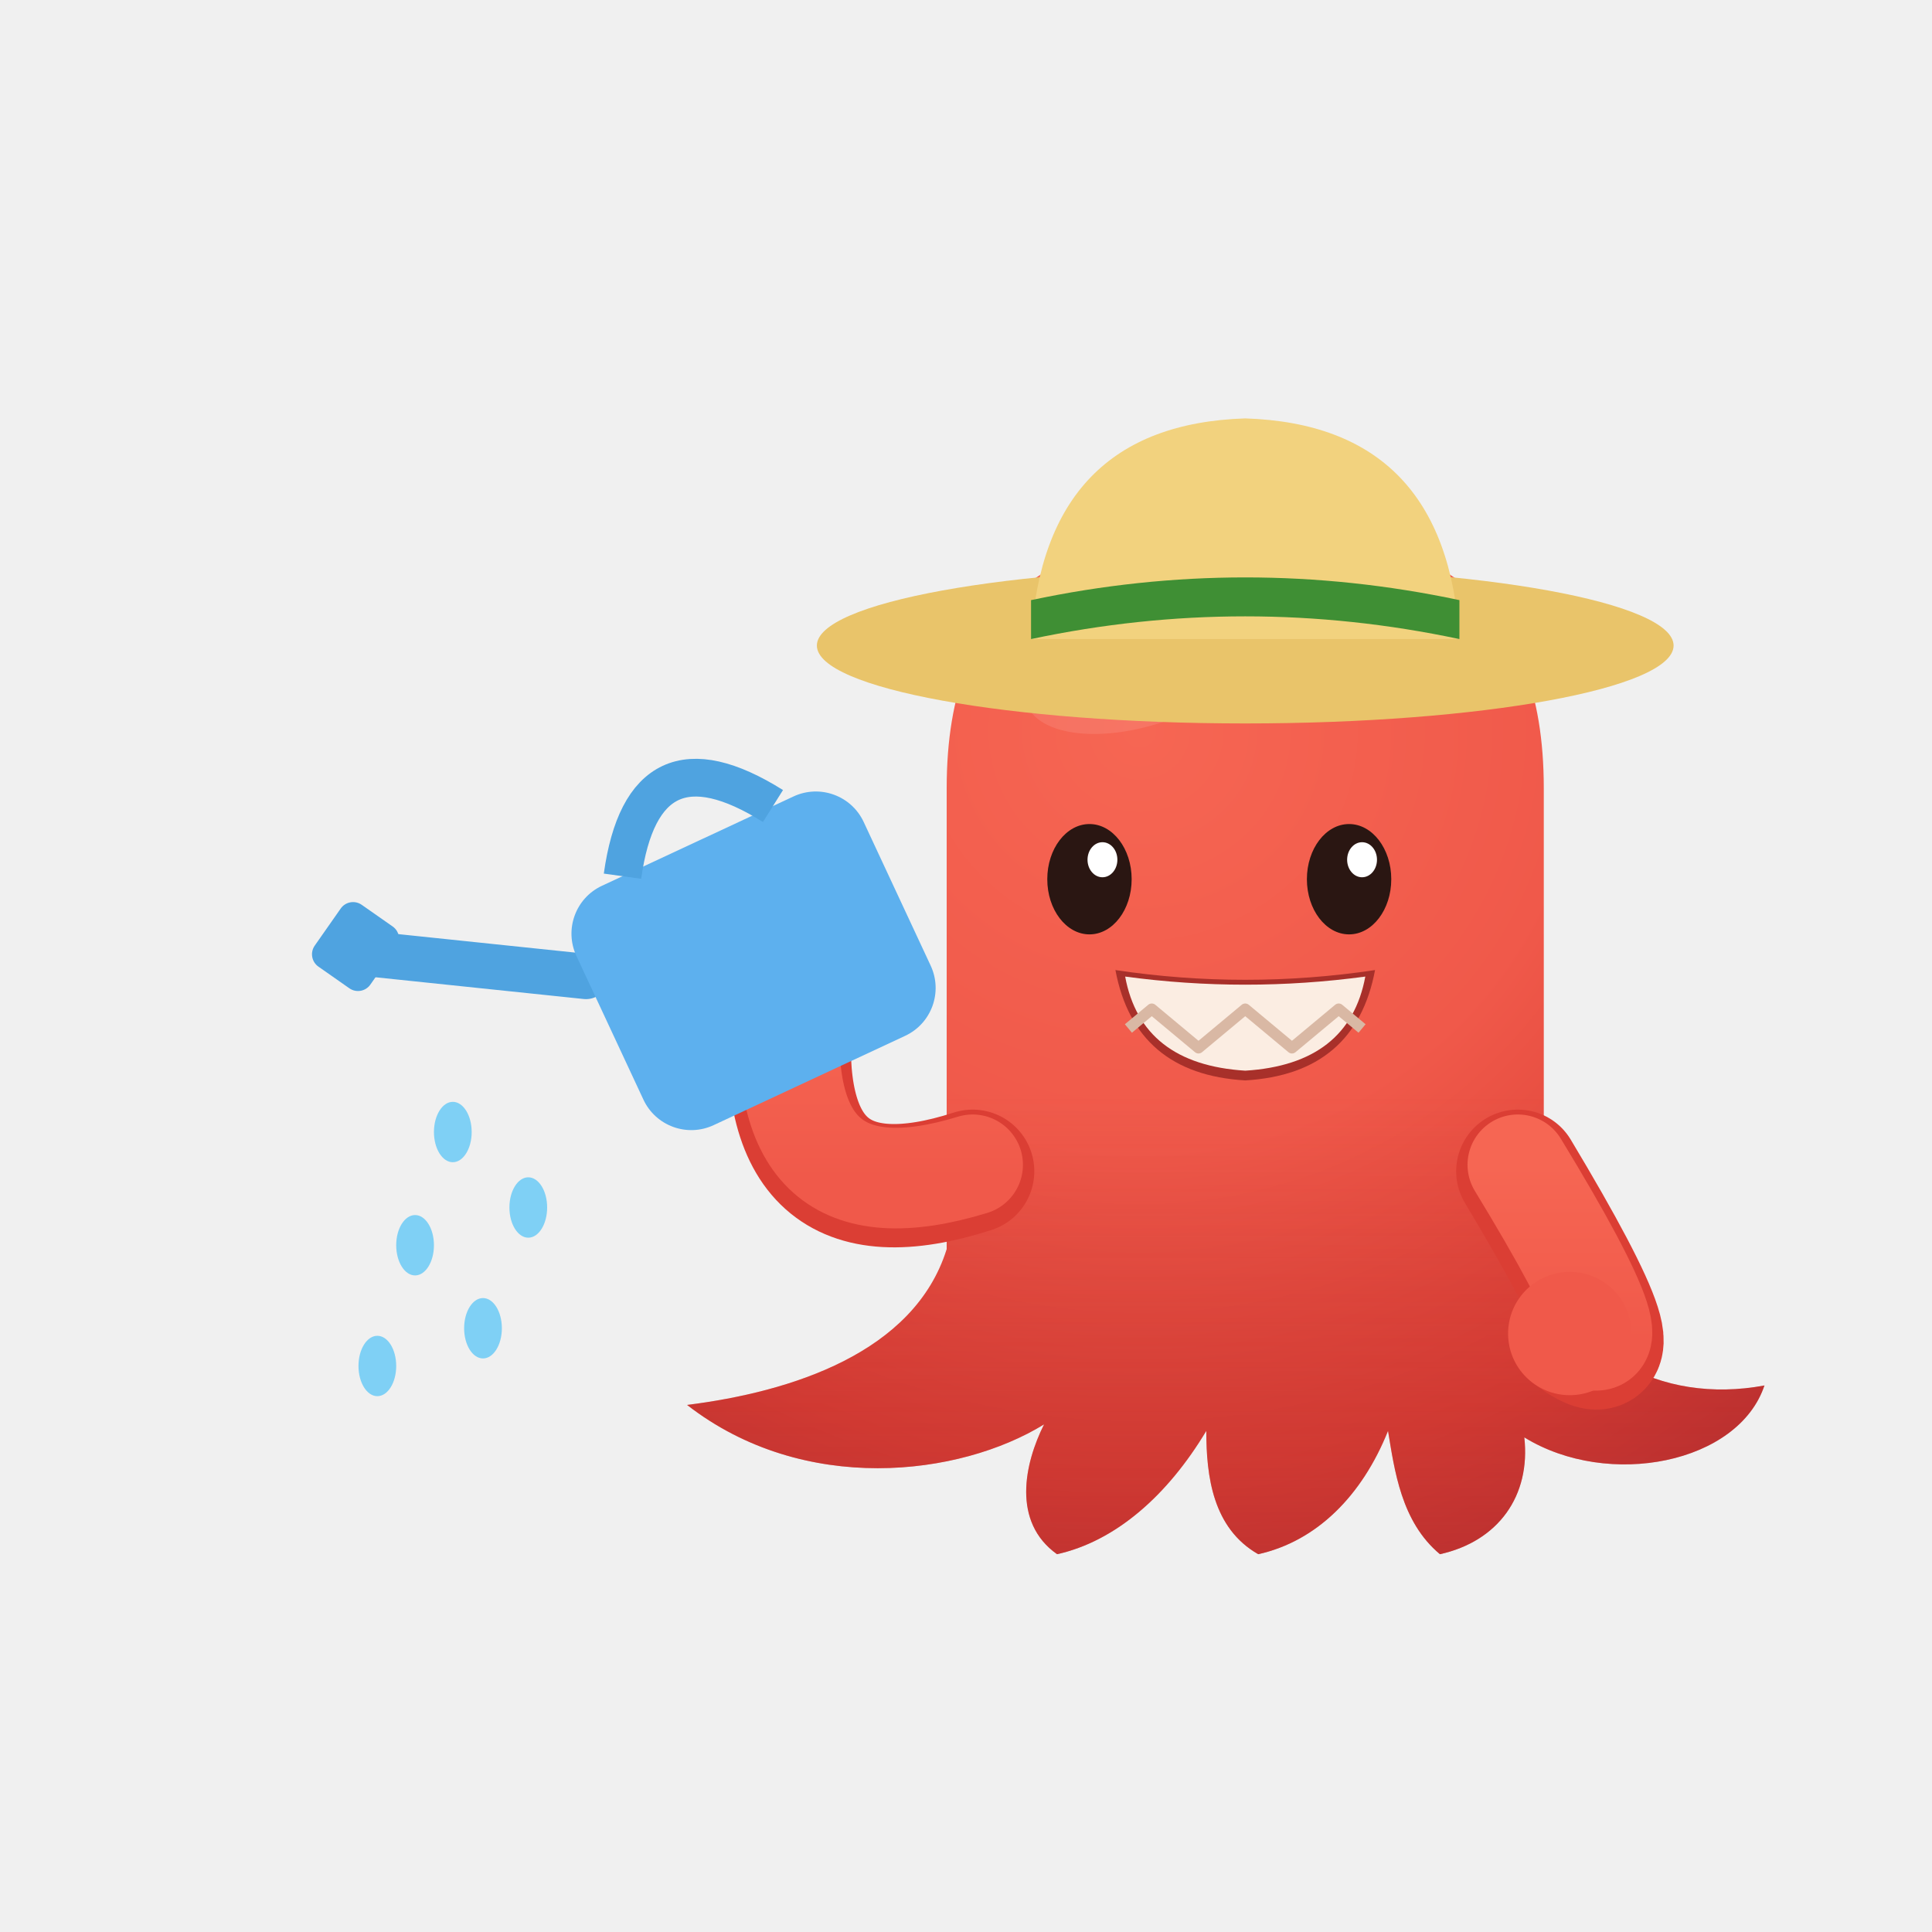
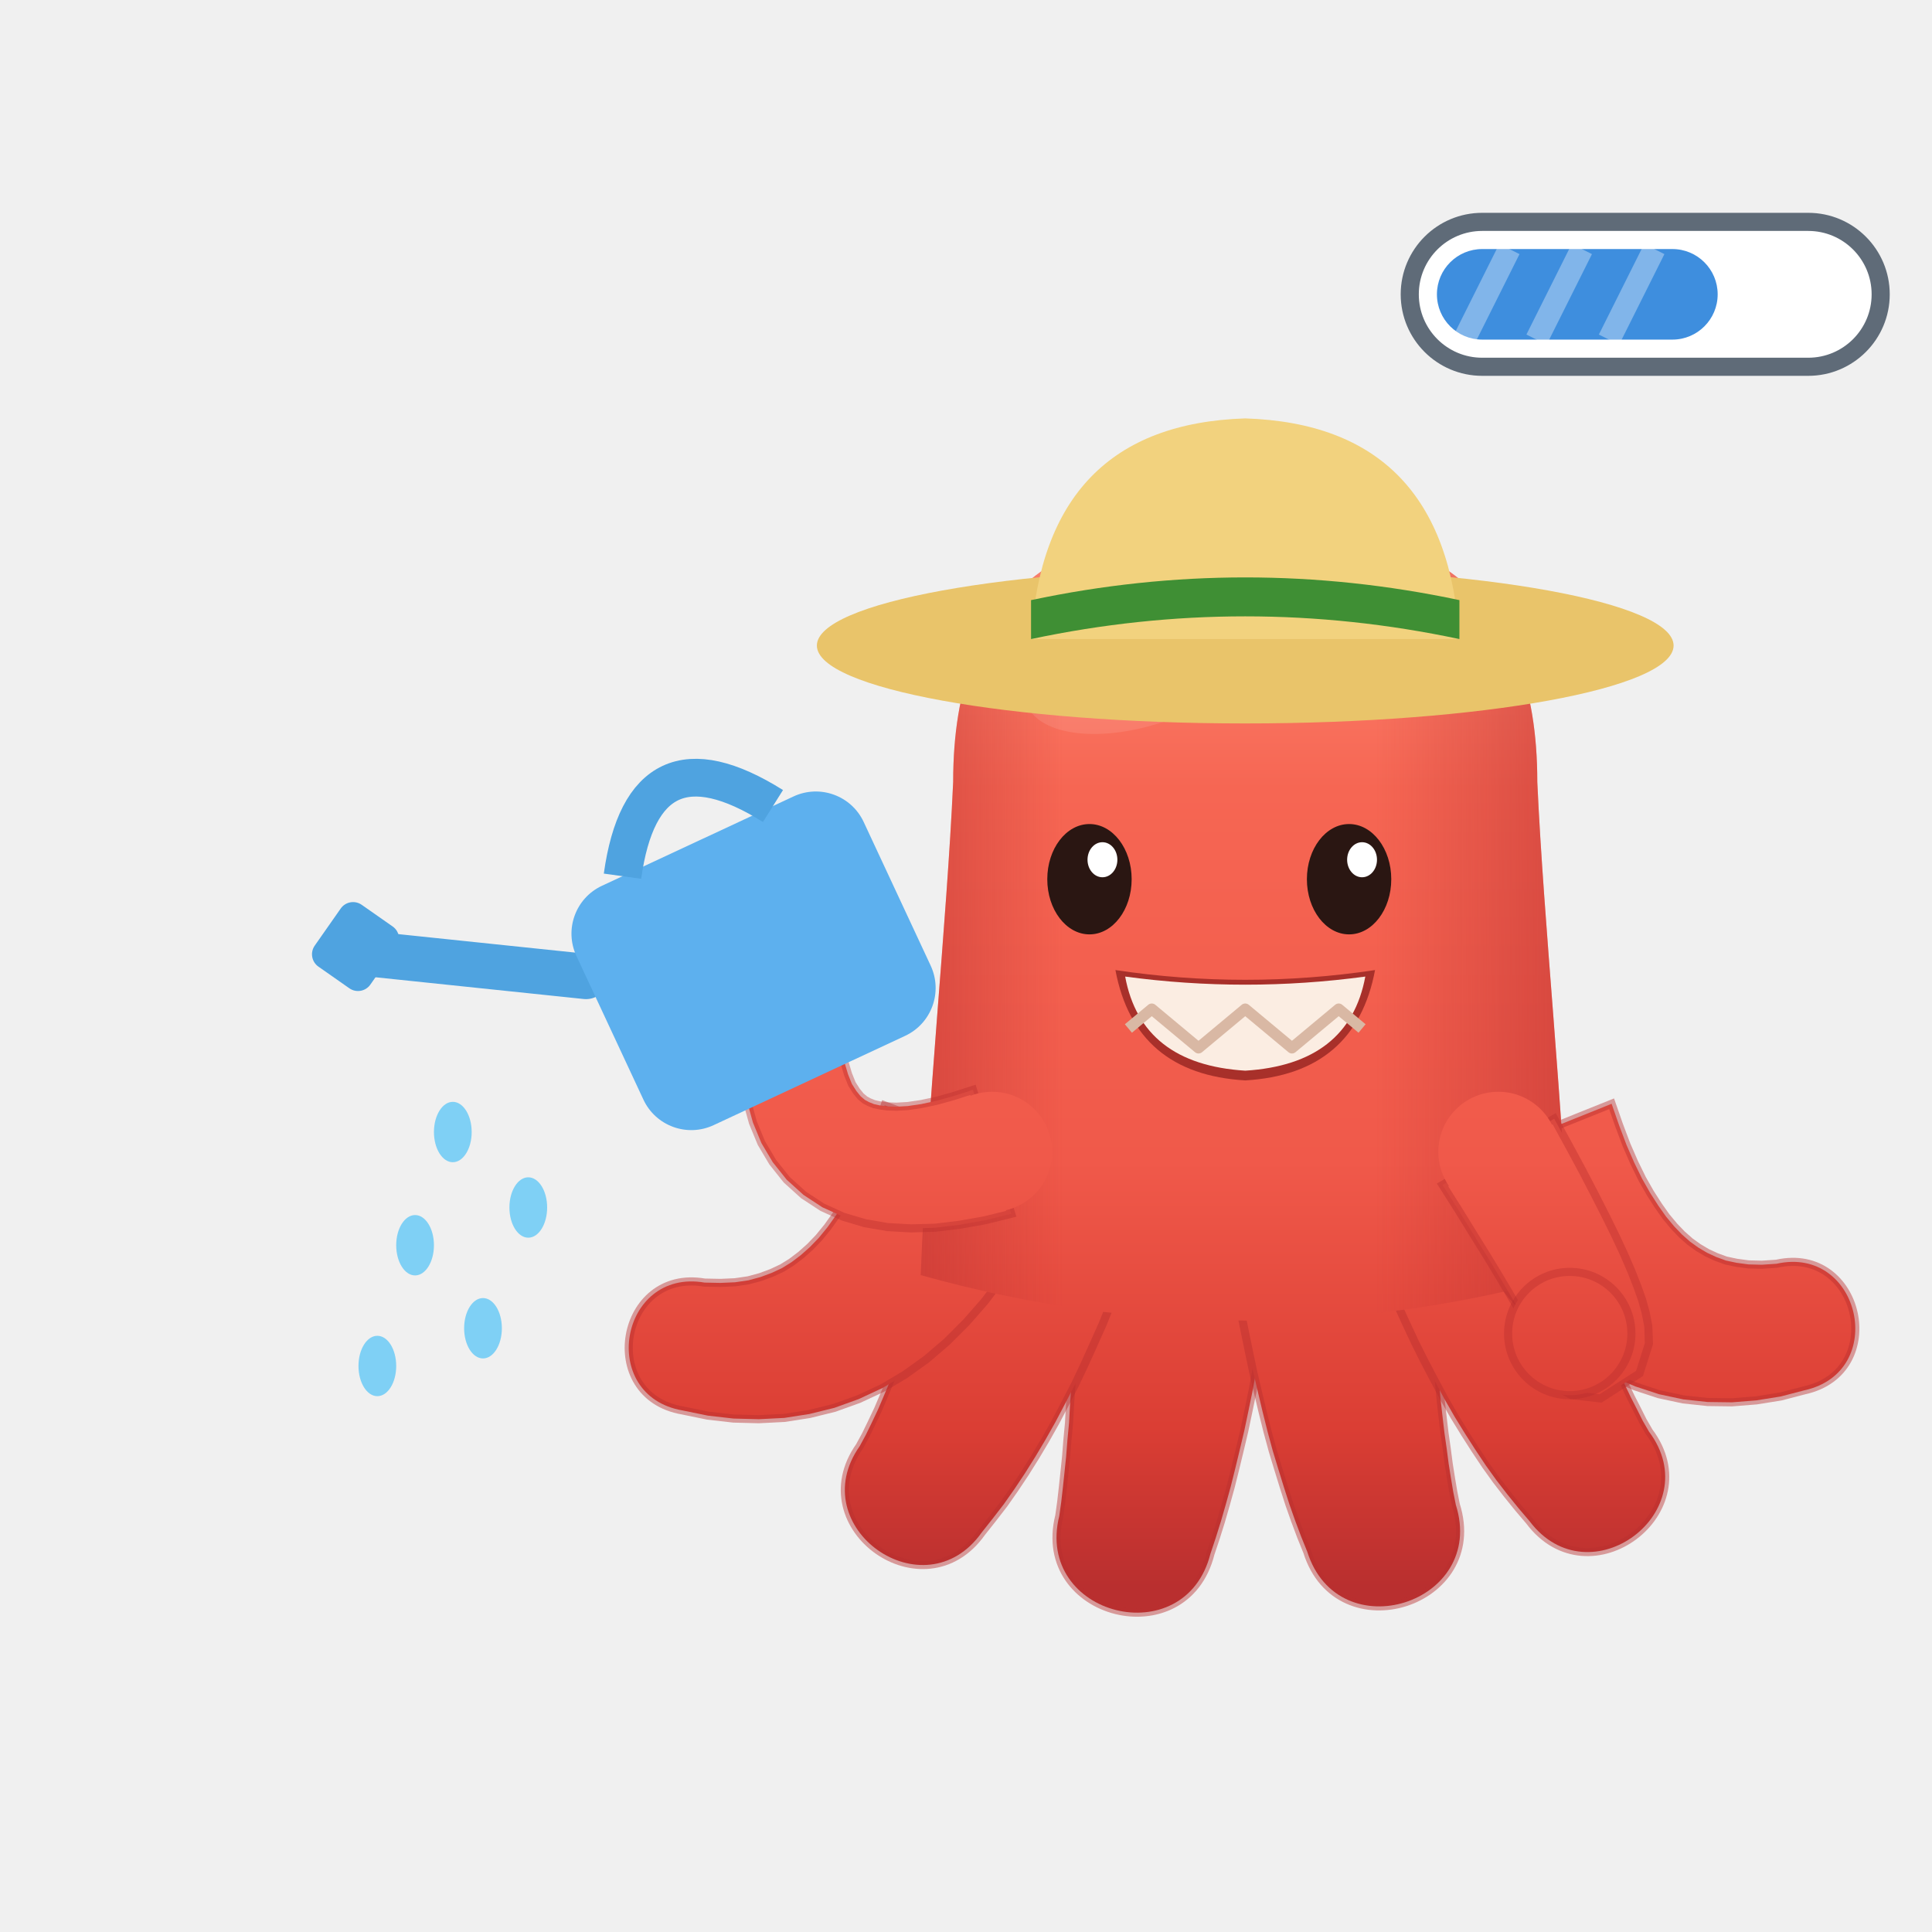
<svg xmlns="http://www.w3.org/2000/svg" viewBox="0 0 512 512" width="512" height="512">
  <defs>
-     <radialGradient id="bodyGrad" cx="0.42" cy="0.2" r="0.9">
-       <stop offset="0" stop-color="#F66653" />
-       <stop offset="0.45" stop-color="#F0594A" />
-       <stop offset="0.8" stop-color="#DB3E34" />
+     <linearGradient id="octoGrad" gradientUnits="userSpaceOnUse" x1="0" y1="-160" x2="0" y2="168">
+       <stop offset="0" stop-color="#FF8C76" />
+       <stop offset="0.25" stop-color="#F66653" />
+       <stop offset="0.6" stop-color="#F0594A" />
+       <stop offset="0.85" stop-color="#DB3E34" />
      <stop offset="1" stop-color="#B92F2F" />
-     </radialGradient>
-     <linearGradient id="hemShade" x1="0" y1="0" x2="0" y2="1">
-       <stop offset="0.55" stop-color="#B92F2F" stop-opacity="0" />
-       <stop offset="1" stop-color="#B92F2F" stop-opacity=".45" />
    </linearGradient>
-     <linearGradient id="armGrad" x1="0" y1="0" x2="0" y2="1">
-       <stop offset="0" stop-color="#F66653" />
-       <stop offset="1" stop-color="#F0594A" />
+     <linearGradient id="sideShade" x1="0" y1="0" x2="1" y2="0">
+       <stop offset="0" stop-color="#B92F2F" stop-opacity=".45" />
+       <stop offset="0.22" stop-color="#B92F2F" stop-opacity="0" />
+       <stop offset="0.7" stop-color="#B92F2F" stop-opacity="0" />
+       <stop offset="1" stop-color="#B92F2F" stop-opacity=".5" />
    </linearGradient>
  </defs>
  <g transform="translate(330 276) rotate(0) scale(0.86 0.86)">
-     <path d="M -92 64   L -92 -78 C -92 -138 -58 -158 0 -158 C 58 -158 92 -138 92 -78 L 92 64   C 98 96 128 112 160 106 C 152 130 112 138 86 122   C 88 140 78 154 60 158 C 48 148 46 132 44 120   C 36 140 22 154 4 158 C -10 150 -12 134 -12 120   C -24 140 -40 154 -58 158 C -72 148 -68 130 -62 118   C -88 134 -136 140 -172 112 C -140 108 -102 96 -92 64 Z" fill="url(#bodyGrad)" />
-     <path d="M -92 64   L -92 -78 C -92 -138 -58 -158 0 -158 C 58 -158 92 -138 92 -78 L 92 64   C 98 96 128 112 160 106 C 152 130 112 138 86 122   C 88 140 78 154 60 158 C 48 148 46 132 44 120   C 36 140 22 154 4 158 C -10 150 -12 134 -12 120   C -24 140 -40 154 -58 158 C -72 148 -68 130 -62 118   C -88 134 -136 140 -172 112 C -140 108 -102 96 -92 64 Z" fill="url(#hemShade)" />
+     <path d="M -52.0 38.2 L -52.0 46.0 L -52.0 53.5 L -52.1 60.8 L -52.2 67.9 L -52.3 74.9 L -52.5 81.6 L -52.7 88.1 L -53.0 94.4 L -53.3 100.5 L -53.6 106.4 L -54.0 112.1 L -54.3 117.6 L -54.8 122.9 L -55.2 128.0 L -55.7 132.8 L -56.2 137.5 L -56.7 141.9 L -57.3 146.2 C -65.0 177.1 -18.5 188.8 -10.7 157.8 L -9.1 153.0 L -7.5 147.9 L -6.0 142.7 L -4.5 137.3 L -3.1 131.7 L -1.7 125.9 L -0.3 120.0 L 1.0 113.8 L 2.3 107.5 L 3.5 100.9 L 4.7 94.2 L 5.9 87.3 L 7.0 80.2 L 8.0 72.9 L 9.1 65.4 L 10.1 57.7 L 11.0 49.8 L 12.0 41.8 Z" fill="url(#octoGrad)" stroke="#B92F2F" stroke-width="2.5" stroke-opacity=".45" />
+     <path d="M -7.9 42.7 L -6.7 50.7 L -5.6 58.6 L -4.3 66.3 L -3.1 73.7 L -1.8 81.0 L -0.4 88.1 L 1.0 94.9 L 2.4 101.6 L 3.9 108.0 L 5.4 114.3 L 6.9 120.3 L 8.5 126.2 L 10.2 131.8 L 11.9 137.3 L 13.6 142.6 L 15.4 147.7 L 17.2 152.5 L 19.1 157.2 C 28.7 187.7 74.5 173.2 64.9 142.8 L 64.1 138.8 L 63.4 134.6 L 62.7 130.2 L 62.1 125.6 L 61.4 120.7 L 60.8 115.6 L 60.2 110.3 L 59.7 104.7 L 59.1 99.0 L 58.6 93.0 L 58.2 86.8 L 57.7 80.4 L 57.4 73.8 L 57.0 66.9 L 56.7 59.8 L 56.4 52.6 L 56.1 45.1 L 55.9 37.3 Z" fill="url(#octoGrad)" stroke="#B92F2F" stroke-width="2.5" stroke-opacity=".45" />
+     <path d="M -88.0 28.1 L -89.5 35.3 L -91.0 42.3 L -92.5 49.1 L -94.1 55.6 L -95.7 62.0 L -97.4 68.1 L -99.1 74.0 L -100.7 79.7 L -102.5 85.2 L -104.2 90.5 L -106.0 95.5 L -107.8 100.3 L -109.6 105.0 L -111.4 109.3 L -113.2 113.5 L -115.1 117.5 L -116.9 121.2 L -118.8 124.7 C -136.4 149.7 -98.9 176.3 -81.2 151.3 L -77.8 147.0 L -74.4 142.6 L -71.1 137.9 L -67.9 133.1 L -64.7 128.0 L -61.6 122.8 L -58.5 117.3 L -55.5 111.6 L -52.5 105.8 L -49.6 99.7 L -46.8 93.5 L -43.9 87.0 L -41.2 80.3 L -38.5 73.4 L -35.8 66.4 L -33.2 59.1 L -30.6 51.6 L -28.0 43.9 Z" fill="url(#octoGrad)" stroke="#B92F2F" stroke-width="2.5" stroke-opacity=".45" />
+     <path d="M 32.3 45.0 L 35.1 52.4 L 37.9 59.6 L 40.7 66.7 L 43.6 73.5 L 46.5 80.1 L 49.4 86.5 L 52.3 92.7 L 55.3 98.7 L 58.4 104.6 L 61.4 110.2 L 64.5 115.6 L 67.7 120.8 L 70.9 125.8 L 74.1 130.6 L 77.4 135.2 L 80.8 139.6 L 84.2 143.8 L 87.6 147.8 C 106.0 172.3 142.8 144.7 124.4 120.2 L 122.5 116.9 L 120.7 113.3 L 118.8 109.6 L 116.9 105.6 L 115.1 101.4 L 113.2 97.0 L 111.3 92.4 L 109.5 87.5 L 107.6 82.4 L 105.8 77.2 L 104.0 71.6 L 102.2 65.9 L 100.4 60.0 L 98.6 53.8 L 96.8 47.4 L 95.1 40.8 L 93.4 34.0 L 91.7 27.0 Z" fill="url(#octoGrad)" stroke="#B92F2F" stroke-width="2.5" stroke-opacity=".45" />
+     <path d="M -111.1 19.7 L -113.4 26.8 L -115.8 33.2 L -118.3 39.1 L -120.8 44.4 L -123.4 49.2 L -126.0 53.4 L -128.7 57.2 L -131.4 60.5 L -134.1 63.3 L -136.9 65.8 L -139.8 68.0 L -142.7 69.8 L -145.9 71.3 L -149.4 72.6 L -153.1 73.6 L -157.2 74.2 L -161.7 74.4 L -166.6 74.3 C -192.8 69.8 -199.6 109.2 -173.4 113.7 L -165.6 115.3 L -157.7 116.2 L -149.9 116.4 L -142.0 116.0 L -134.3 114.8 L -126.6 112.9 L -119.1 110.2 L -111.8 106.8 L -104.9 102.7 L -98.2 97.9 L -91.9 92.5 L -86.0 86.6 L -80.3 80.1 L -75.0 73.1 L -70.1 65.6 L -65.4 57.6 L -61.0 49.2 L -56.9 40.3 Z" fill="url(#octoGrad)" stroke="#B92F2F" stroke-width="2.5" stroke-opacity=".45" />
+     <path d="M 59.1 40.8 L 63.2 49.2 L 67.6 57.2 L 72.2 64.7 L 77.1 71.8 L 82.3 78.4 L 87.8 84.5 L 93.7 90.1 L 99.9 95.1 L 106.4 99.5 L 113.2 103.3 L 120.2 106.3 L 127.5 108.7 L 135.0 110.3 L 142.5 111.1 L 150.0 111.2 L 157.5 110.6 L 165.0 109.4 L 172.3 107.5 C 198.3 101.8 189.6 62.7 163.7 68.5 L 159.2 68.8 L 155.1 68.7 L 151.4 68.2 L 148.1 67.5 L 145.1 66.4 L 142.3 65.1 L 139.6 63.5 L 137.1 61.7 L 134.6 59.5 L 132.2 57.0 L 129.7 54.0 L 127.3 50.6 L 124.8 46.7 L 122.3 42.3 L 119.9 37.4 L 117.5 31.9 L 115.2 25.8 L 112.9 19.2 Z" fill="url(#octoGrad)" stroke="#B92F2F" stroke-width="2.5" stroke-opacity=".45" />
+     <path d="M -100 72 C -98 20 -92 -36 -90 -80 C -90 -140 -56 -160 0 -160   C 56 -160 90 -140 90 -80 C 92 -36 98 20 100 72 Q 0 100 -100 72 Z" fill="url(#octoGrad)" />
+     <path d="M -100 72 C -98 20 -92 -36 -90 -80 C -90 -140 -56 -160 0 -160   C 56 -160 90 -140 90 -80 C 92 -36 98 20 100 72 Q 0 100 -100 72 Z" fill="url(#sideShade)" />
    <ellipse cx="-30" cy="-118" rx="40" ry="20" fill="#fff" opacity=".10" transform="rotate(-20 -30 -118)" />
    <ellipse cx="-48" cy="-50" rx="13" ry="17" fill="#2A1612" />
    <ellipse cx="-44" cy="-56" rx="4.6" ry="5.4" fill="#FFFFFF" />
    <ellipse cx="32" cy="-50" rx="13" ry="17" fill="#2A1612" />
    <ellipse cx="36" cy="-56" rx="4.6" ry="5.4" fill="#FFFFFF" />
    <path d="M -40 -22 Q 0 -16 40 -22 Q 34 10 0 12 Q -34 10 -40 -22 Z" fill="#A8302A" />
    <path d="M -37 -20 Q 0 -15 37 -20 Q 32 7 0 9 Q -32 7 -37 -20 Z" fill="#FBEDE2" />
    <path d="M -36 -4 L -28.8 -10 L -21.6 -4 L -14.4 2 L -7.2 -4 L 0 -10 L 7.2 -4 L 14.4 2 L 21.6 -4 L 28.8 -10 L 36 -4" fill="none" stroke="#D9B8A4" stroke-width="3.4" stroke-linejoin="round" />
    <ellipse cx="0" cy="-122" rx="132" ry="24" fill="#E9C46A" />
    <path d="M -66 -124 Q -62 -190 0 -192 Q 62 -190 66 -124 Z" fill="#F2D27E" />
    <path d="M -66 -136 Q 0 -150 66 -136 L 66 -124 Q 0 -138 -66 -124 Z" fill="#3F8F34" />
-     <path d="M -84 40 Q -146 60 -140 -10" fill="none" stroke="#DB3E34" stroke-width="38" stroke-linecap="round" />
-     <path d="M -84 38 Q -146 57 -140 -12" fill="none" stroke="url(#armGrad)" stroke-width="31" stroke-linecap="round" />
-     <circle cx="-140" cy="-10" r="19" fill="#F0594A" />
-     <path d="M 84 40 Q 126 110 100 90" fill="none" stroke="#DB3E34" stroke-width="38" stroke-linecap="round" />
-     <path d="M 84 38 Q 126 107 100 88" fill="none" stroke="url(#armGrad)" stroke-width="31" stroke-linecap="round" />
-     <circle cx="100" cy="90" r="19" fill="#F0594A" />
+     <path d="M -83.9 14.9 L -89.8 16.8 L -95.2 18.3 L -99.9 19.3 L -104.0 19.9 L -107.5 20.1 L -110.4 20.0 L -112.6 19.7 L -114.4 19.3 L -115.9 18.7 L -117.2 18.0 L -118.5 16.9 L -119.8 15.3 L -121.2 13.1 L -122.4 10.1 L -123.5 6.4 L -124.3 1.9 L -124.8 -3.3 L -125.0 -9.3 C -124.1 -29.2 -154.0 -30.6 -155.0 -10.7 L -155.4 -2.9 L -155.3 4.5 L -154.7 11.6 L -153.5 18.5 L -151.7 25.0 L -149.1 31.3 L -145.6 37.2 L -141.3 42.6 L -136.1 47.3 L -130.3 51.1 L -123.9 54.0 L -117.2 56.0 L -110.2 57.2 L -103.0 57.6 L -95.6 57.4 L -88.1 56.5 L -80.2 55.1 L -72.1 53.1 Z" fill="url(#octoGrad)" stroke="#B92F2F" stroke-width="2.5" stroke-opacity=".4" />
+     <circle cx="-78" cy="34" r="18.5" fill="url(#octoGrad)" />
+     <circle cx="-140" cy="-10" r="19" fill="url(#octoGrad)" stroke="#B92F2F" stroke-width="2.5" stroke-opacity=".4" />
+     <path d="M 60.8 44.2 L 65.8 52.1 L 70.3 59.4 L 74.4 66.0 L 78.1 72.1 L 81.3 77.5 L 84.1 82.3 L 86.4 86.4 L 88.3 89.8 L 89.7 92.4 L 90.6 94.0 L 91.0 94.3 L 91.1 92.2 L 93.6 85.1 L 104.2 78.3 L 110.9 79.0 L 112.3 79.9 L 111.6 79.8 L 109.8 78.7 C 94.8 65.6 75.1 88.2 90.2 101.3 L 93.1 104.1 L 96.2 106.6 L 100.6 109.0 L 109.5 110.0 L 121.5 102.3 L 124.4 93.1 L 124.2 87.7 L 123.4 83.6 L 122.3 79.6 L 120.8 75.4 L 119.0 70.8 L 116.8 65.7 L 114.2 60.1 L 111.2 54.0 L 107.8 47.3 L 104.0 40.0 L 99.8 32.2 L 95.2 23.8 Z" fill="url(#octoGrad)" stroke="#B92F2F" stroke-width="2.5" stroke-opacity=".4" />
+     <circle cx="78" cy="34" r="18.5" fill="url(#octoGrad)" />
+     <circle cx="100" cy="90" r="19" fill="url(#octoGrad)" stroke="#B92F2F" stroke-width="2.5" stroke-opacity=".4" />
  </g>
  <g transform="rotate(-25 200 260)">
    <path d="M 160 240 L 110 210" stroke="#4FA3E0" stroke-width="12" stroke-linecap="round" />
    <rect x="98" y="198" width="20" height="18" rx="4" fill="#4FA3E0" transform="rotate(-30 108 207)" />
    <rect x="160" y="220" width="84" height="70" rx="14" fill="#5DB0EE" />
    <path d="M 180 220 Q 202 186 224 220" stroke="#4FA3E0" stroke-width="10" fill="none" />
  </g>
  <g fill="#7FD0F5">
    <ellipse cx="110" cy="330" rx="5" ry="8" />
    <ellipse cx="128" cy="352" rx="5" ry="8" />
    <ellipse cx="100" cy="362" rx="5" ry="8" />
    <ellipse cx="140" cy="320" rx="5" ry="8" />
    <ellipse cx="120" cy="300" rx="5" ry="8" />
  </g>
+   <g transform="translate(436 78) scale(1.2)">
+     <rect x="-52" y="-16" width="104" height="32" rx="16" fill="#fff" stroke="#5F6B78" stroke-width="4" />
+     <rect x="-46" y="-10" width="62" height="20" rx="10" fill="#3E8EDE" />
+     <path d="M -30 -10 l -10 20 M -14 -10 l -10 20 M 2 -10 l -10 20" stroke="#fff" stroke-width="5" opacity=".35" />
+   </g>
</svg>
